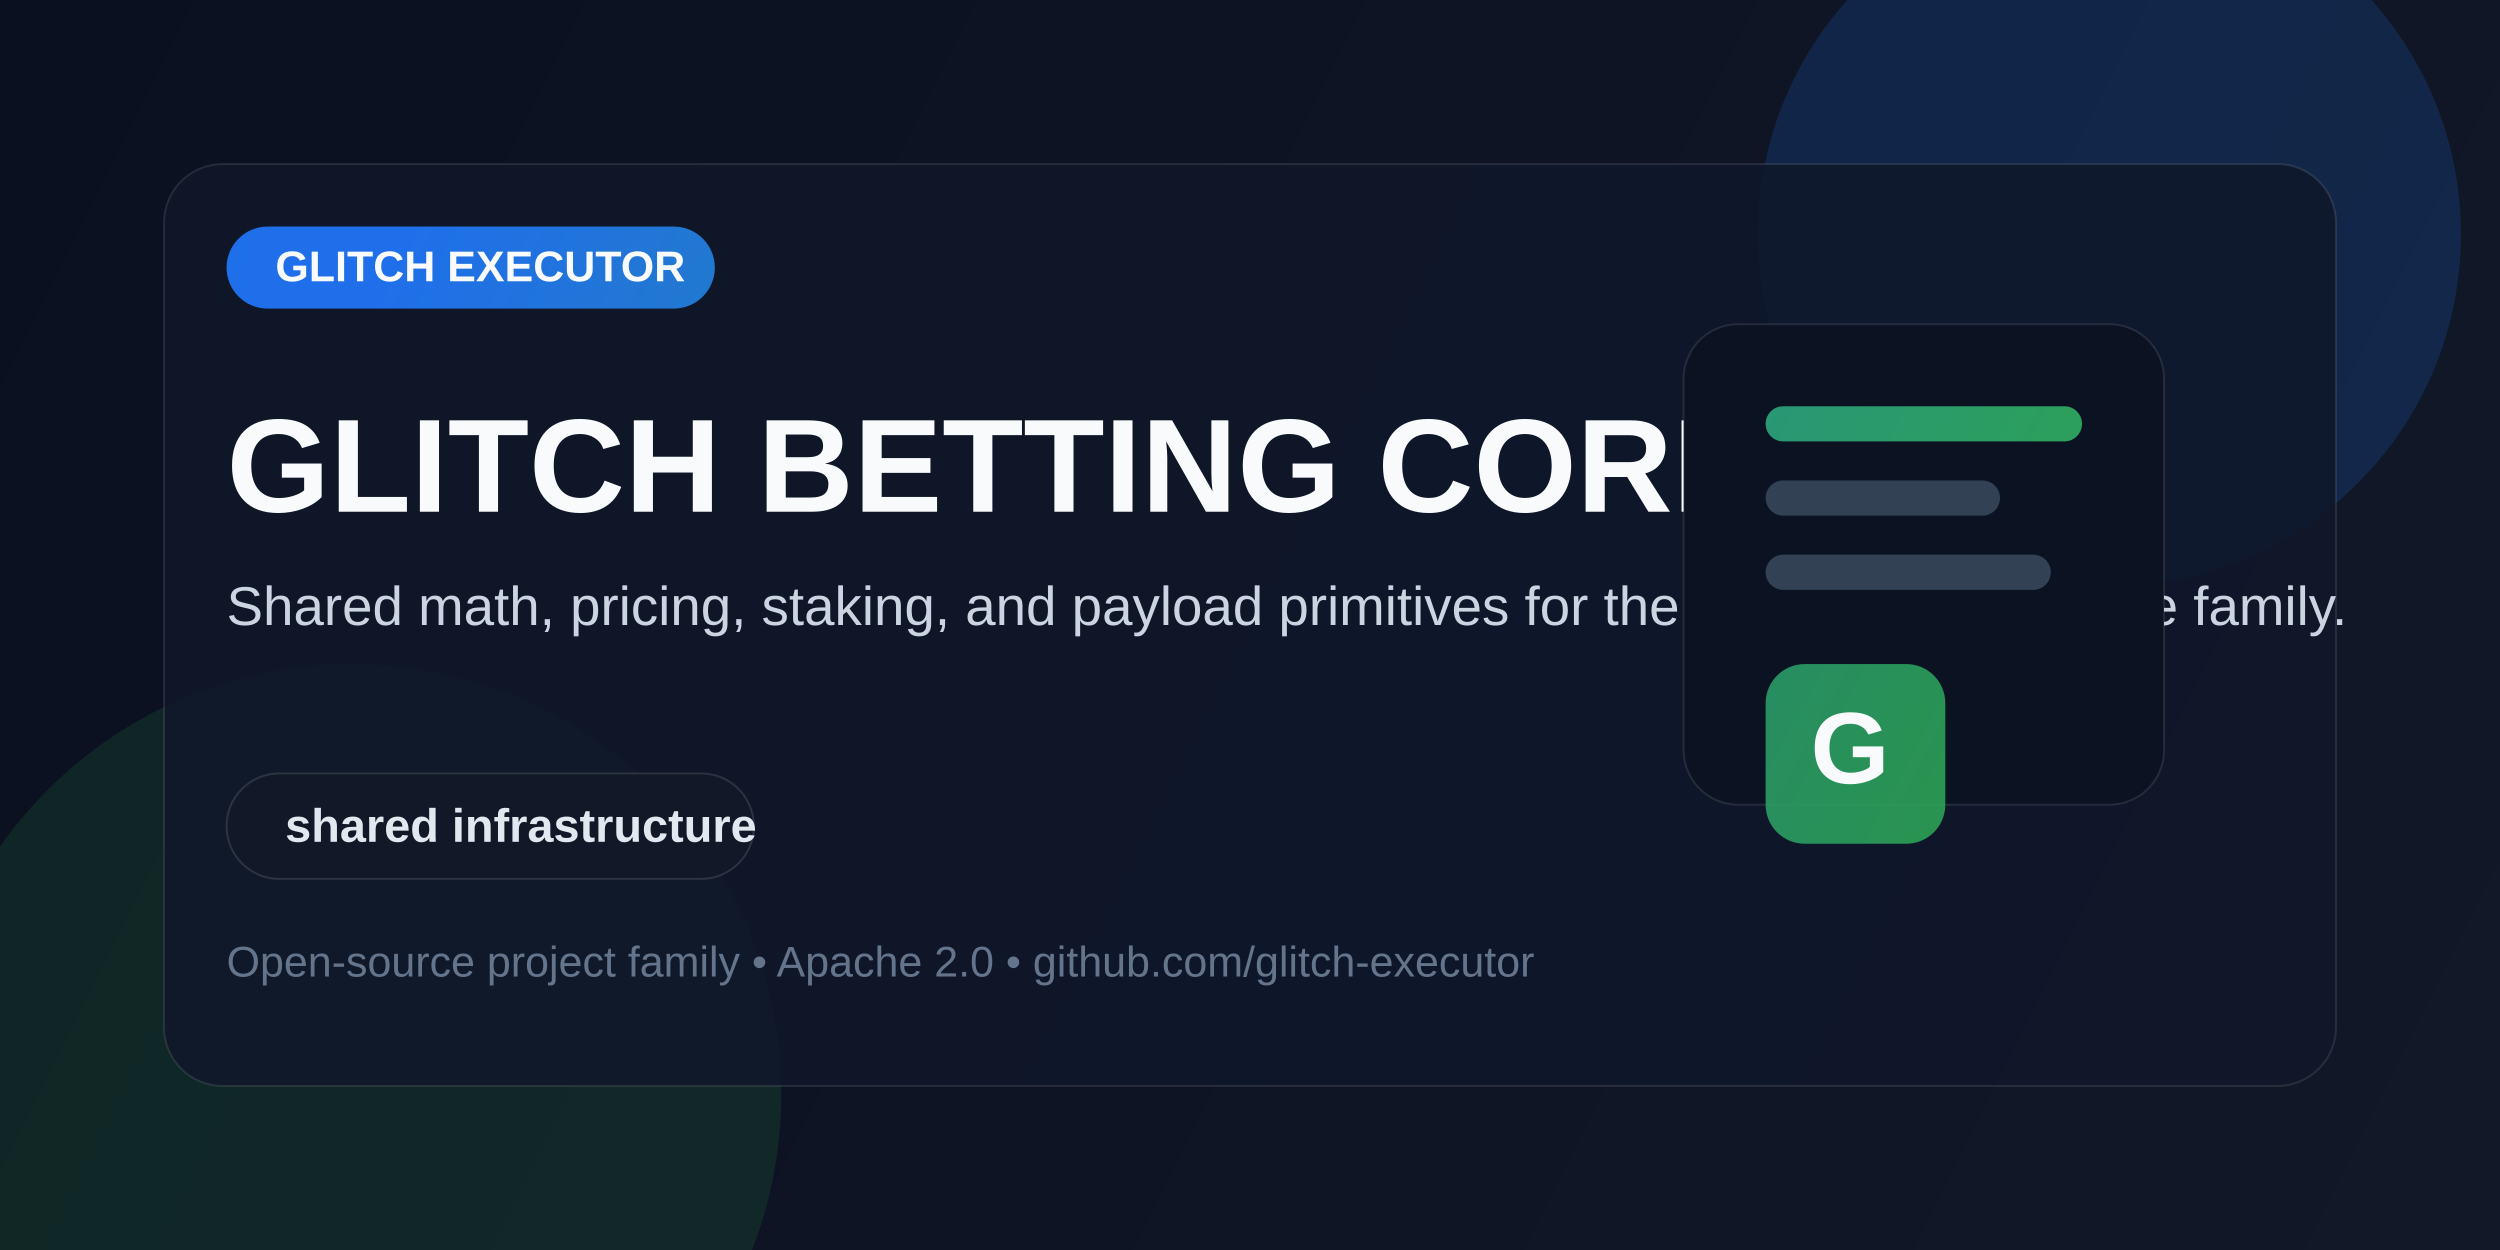
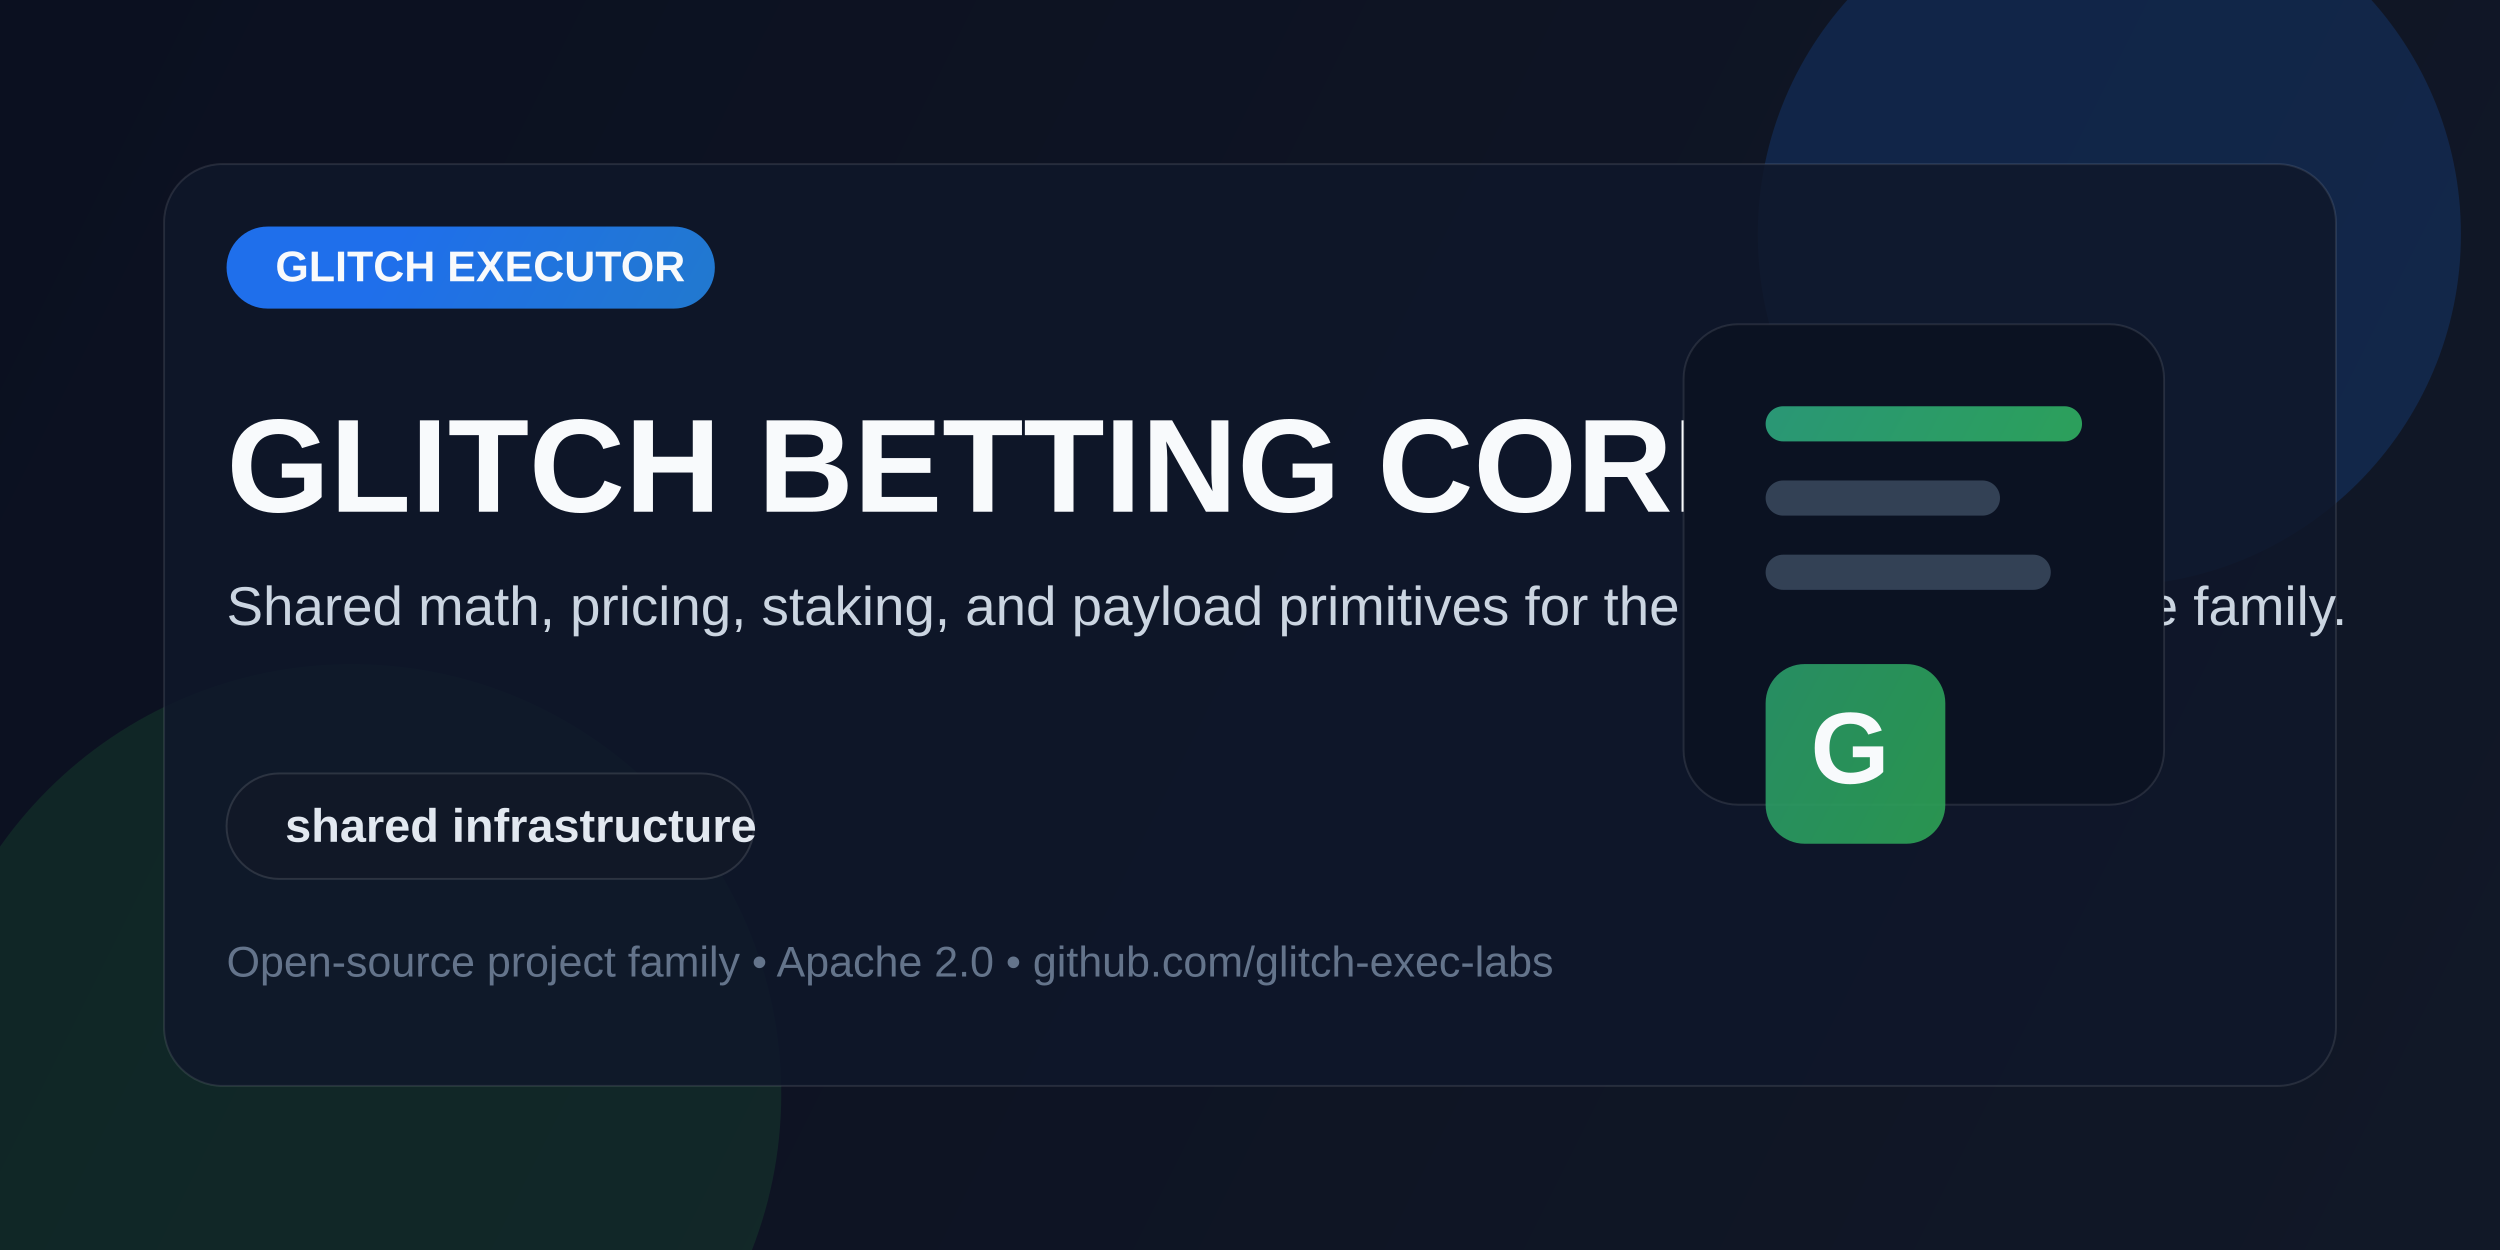
<svg xmlns="http://www.w3.org/2000/svg" width="1280" height="640" viewBox="0 0 1280 640" fill="none">
  <defs>
    <linearGradient id="bg" x1="0" y1="0" x2="1280" y2="640" gradientUnits="userSpaceOnUse">
      <stop stop-color="#0B1020" />
      <stop offset="1" stop-color="#111827" />
    </linearGradient>
    <linearGradient id="accent" x1="210" y1="110" x2="980" y2="530" gradientUnits="userSpaceOnUse">
      <stop stop-color="#1f6feb" />
      <stop offset="1" stop-color="#2da44e" />
    </linearGradient>
  </defs>
  <rect width="1280" height="640" fill="url(#bg)" />
  <circle cx="1080" cy="120" r="180" fill="#1f6feb" fill-opacity="0.18" />
  <circle cx="180" cy="560" r="220" fill="#2da44e" fill-opacity="0.14" />
  <rect x="84" y="84" width="1112" height="472" rx="30" fill="#0F172A" fill-opacity="0.84" stroke="rgba(255,255,255,0.10)" />
  <rect x="116" y="116" width="250" height="42" rx="21" fill="url(#accent)" />
  <text x="141" y="144" fill="#F8FAFC" font-family="Arial, Helvetica, sans-serif" font-size="22" font-weight="700">GLITCH EXECUTOR</text>
  <text x="116" y="262" fill="#F8FAFC" font-family="Arial, Helvetica, sans-serif" font-size="68" font-weight="800">GLITCH BETTING CORE</text>
  <text x="116" y="320" fill="#CBD5E1" font-family="Arial, Helvetica, sans-serif" font-size="28">Shared math, pricing, staking, and payload primitives for the Glitch sports engine family.</text>
  <rect x="116" y="396" width="270" height="54" rx="27" fill="#111827" stroke="rgba(255,255,255,0.12)" />
  <text x="146" y="431" fill="#E2E8F0" font-family="Arial, Helvetica, sans-serif" font-size="24" font-weight="700">shared infrastructure</text>
  <rect x="862" y="166" width="246" height="246" rx="28" fill="#0B1222" stroke="rgba(255,255,255,0.10)" />
  <rect x="904" y="208" width="162" height="18" rx="9" fill="url(#accent)" />
  <rect x="904" y="246" width="120" height="18" rx="9" fill="#334155" />
  <rect x="904" y="284" width="146" height="18" rx="9" fill="#334155" />
  <rect x="904" y="340" width="92" height="92" rx="20" fill="url(#accent)" fill-opacity="0.90" />
  <text x="927" y="401" fill="#F8FAFC" font-family="Arial, Helvetica, sans-serif" font-size="52" font-weight="800">G</text>
-   <text x="116" y="500" fill="#64748B" font-family="Arial, Helvetica, sans-serif" font-size="22">Open-source project family • Apache 2.0 • github.com/glitch-executor</text>
+   <text x="116" y="500" fill="#64748B" font-family="Arial, Helvetica, sans-serif" font-size="22">Open-source project family • Apache 2.0 • github.com/glitch-exec-labs</text>
</svg>
